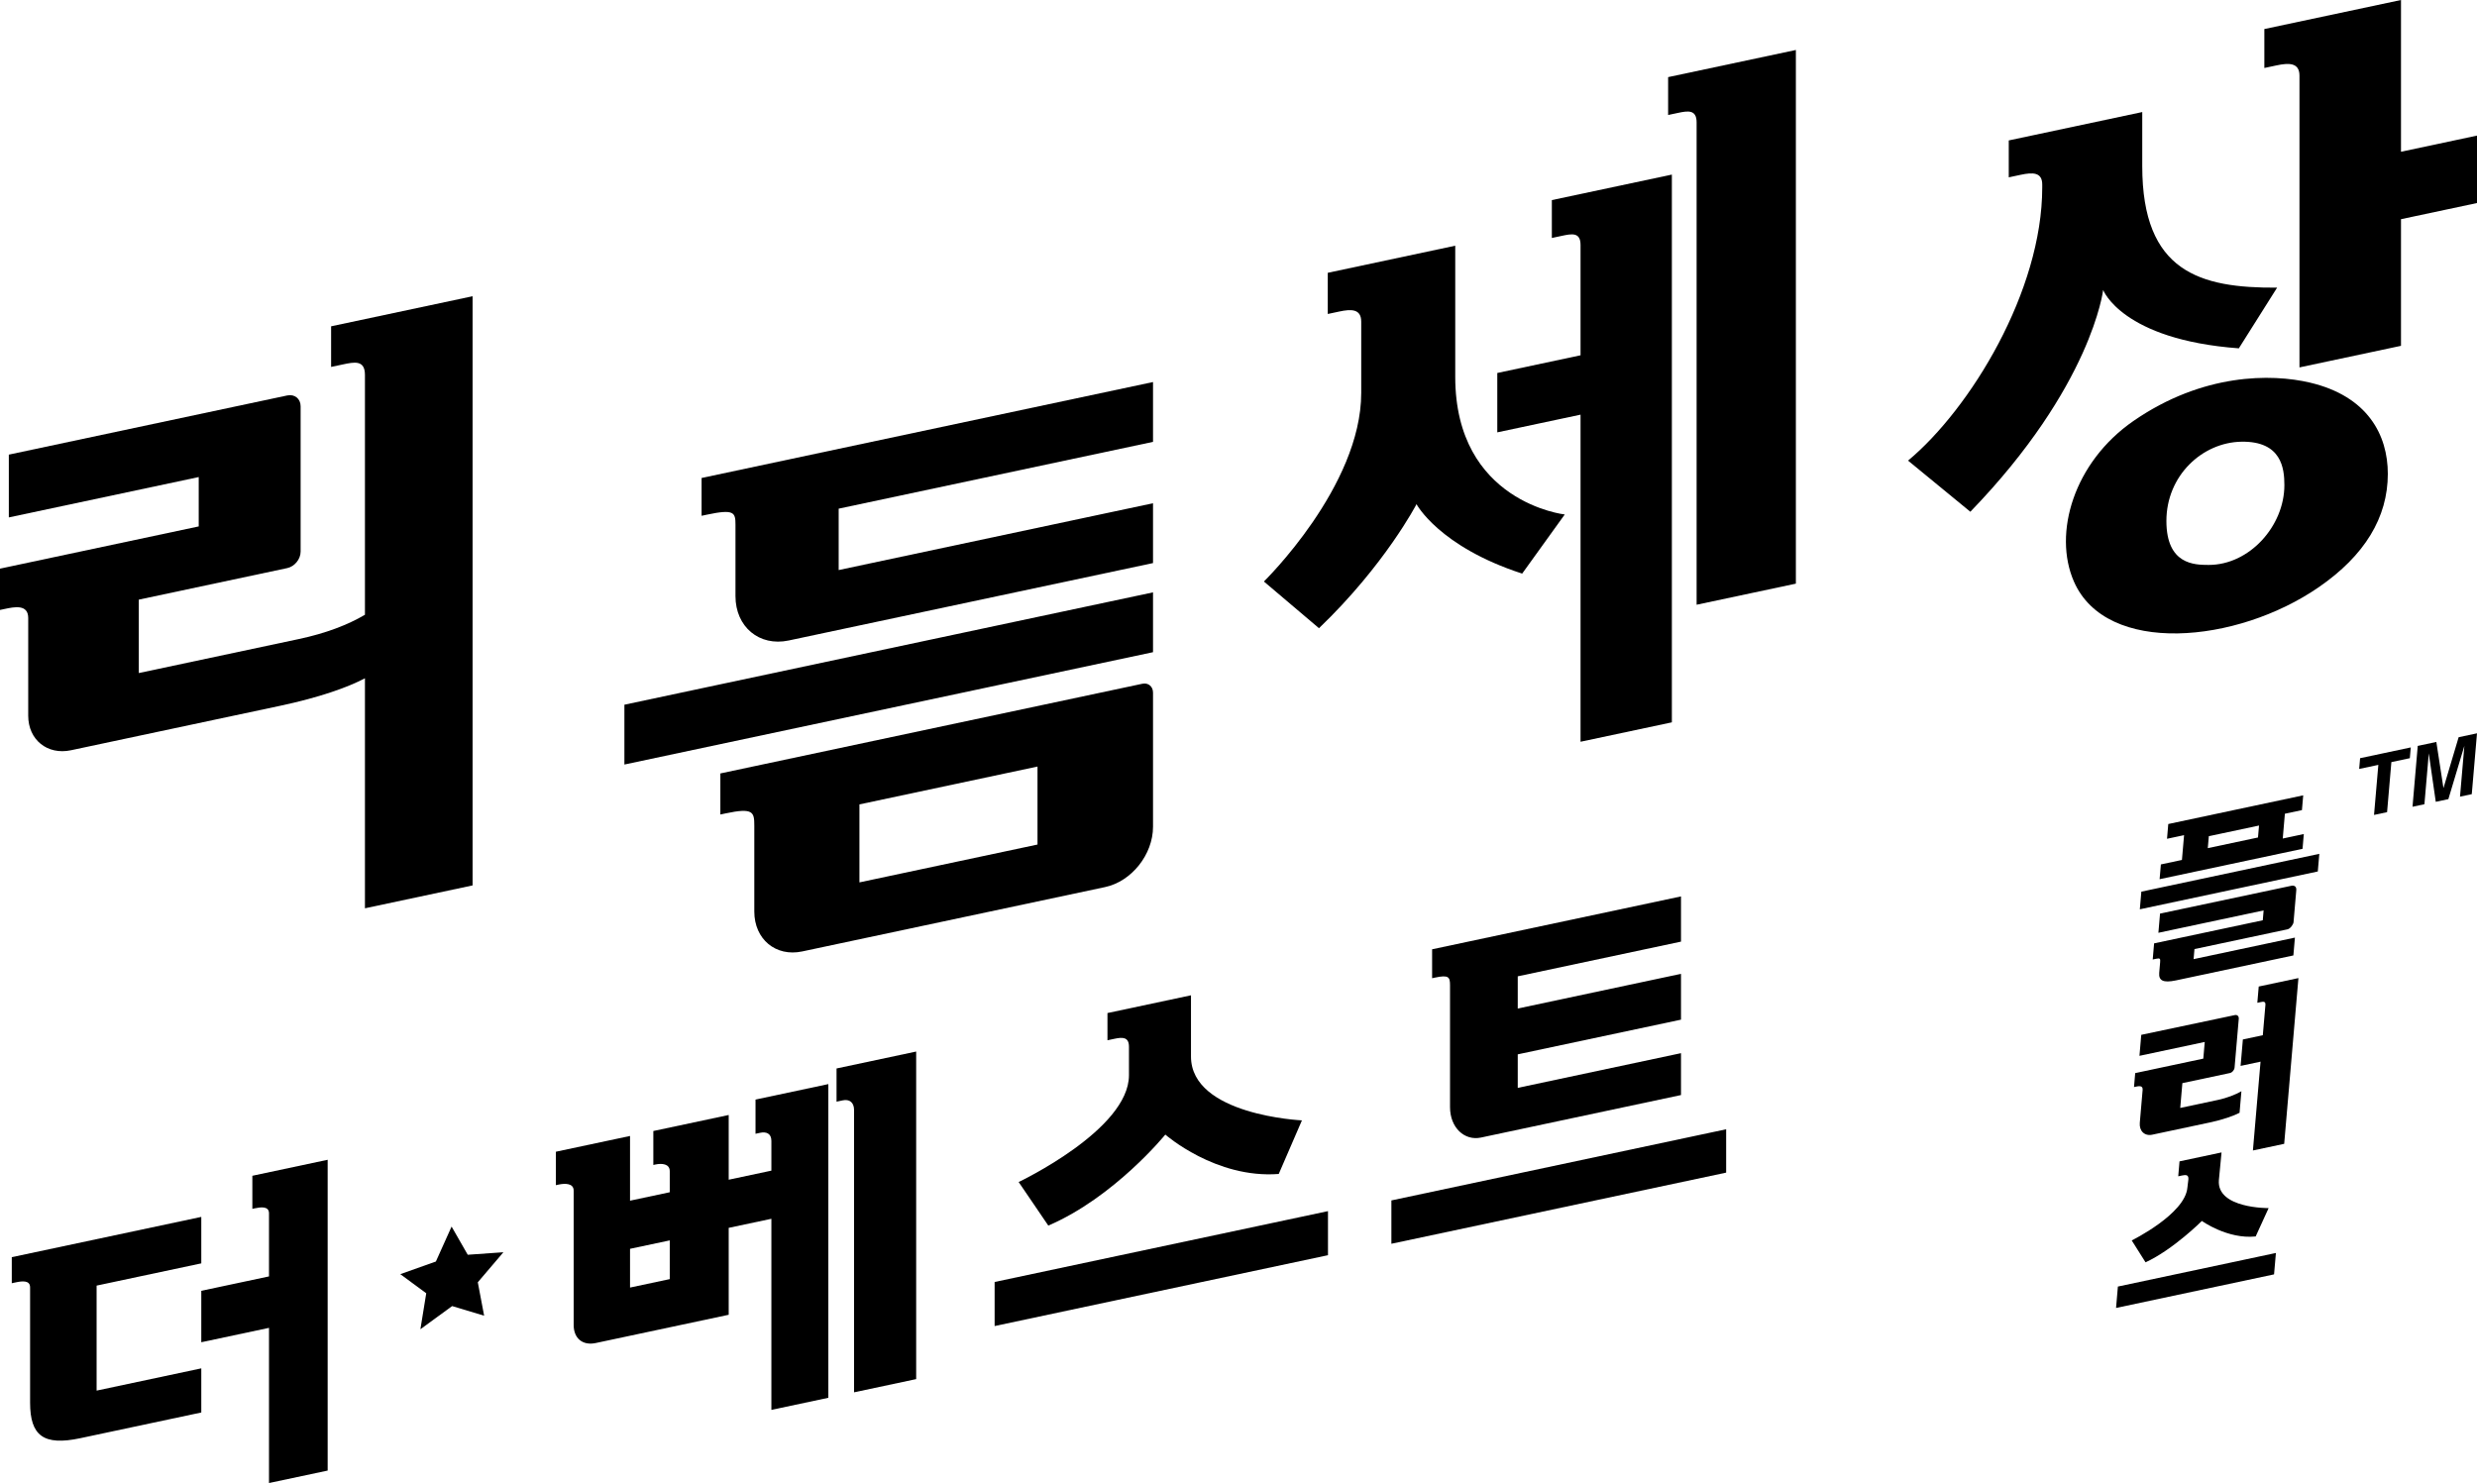
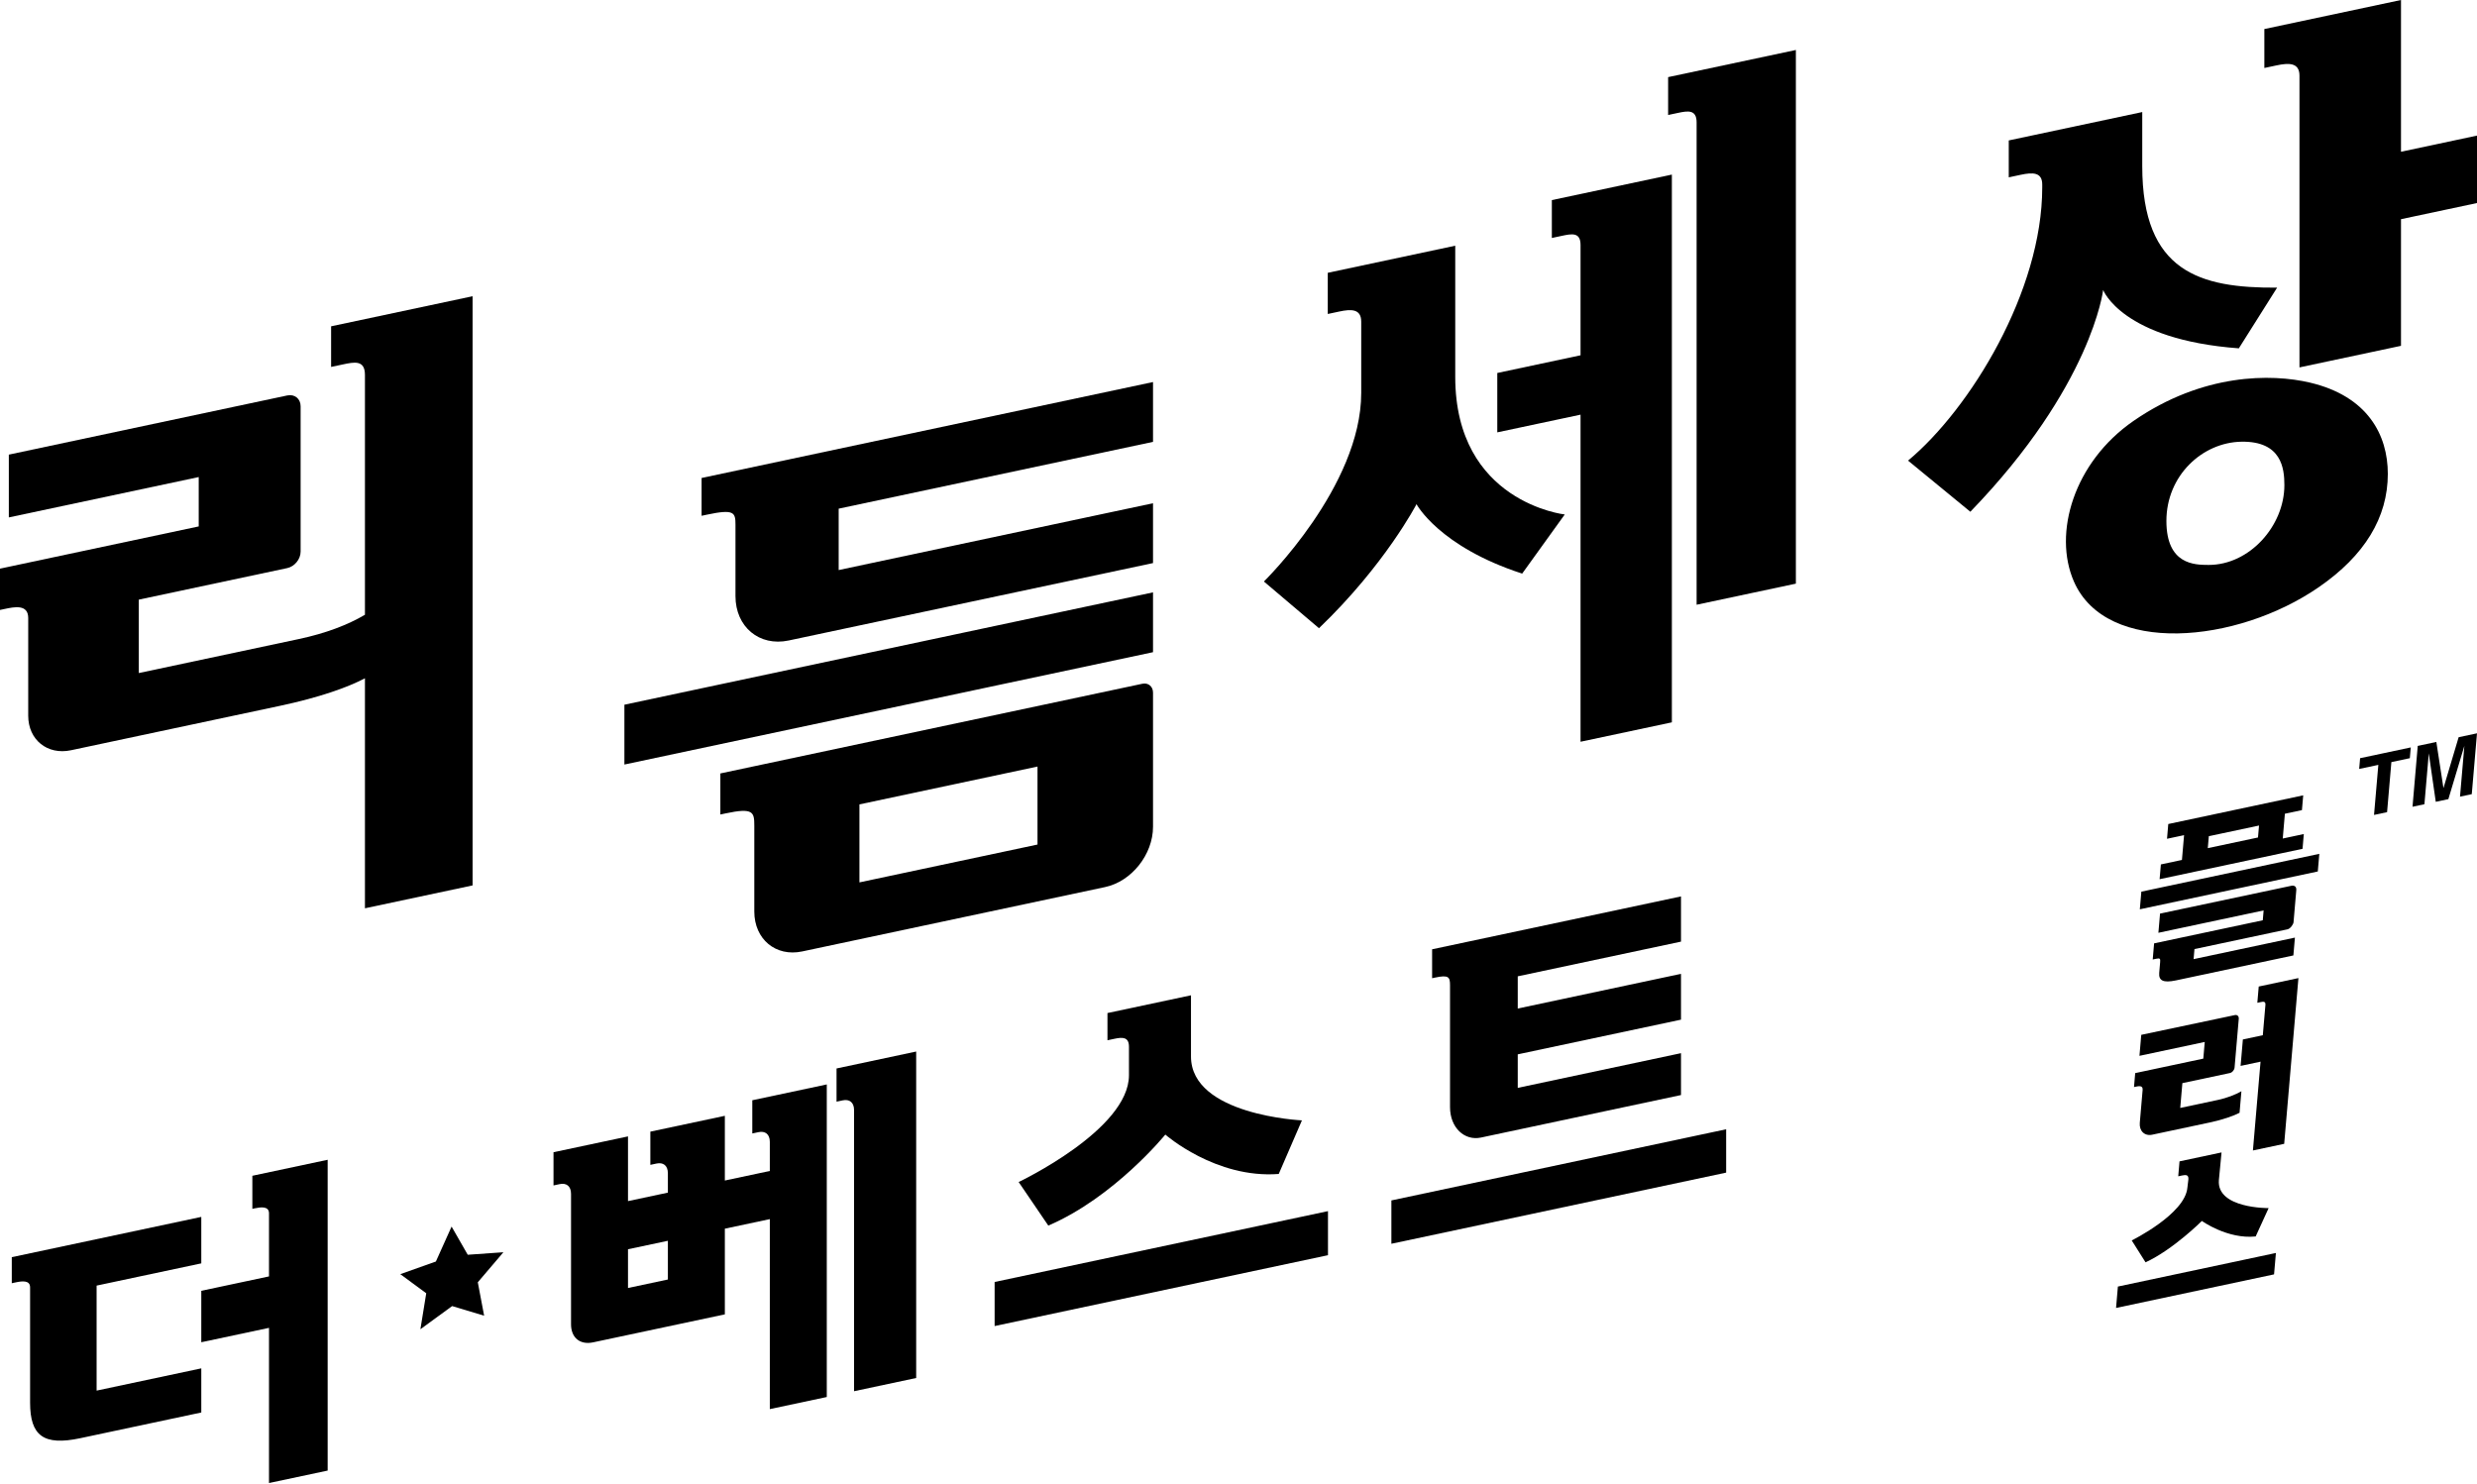
<svg xmlns="http://www.w3.org/2000/svg" version="1.1" id="svg1" width="666.667" height="399.208" viewBox="0 0 666.667 399.208">
  <defs id="defs1">
    <clipPath clipPathUnits="userSpaceOnUse" id="clipPath2">
      <path d="M 0,299.406 H 500 V 0 H 0 Z" transform="translate(-427.5117,-39.6673)" id="path2" />
    </clipPath>
    <clipPath clipPathUnits="userSpaceOnUse" id="clipPath4">
      <path d="M 0,299.406 H 500 V 0 H 0 Z" transform="translate(-455.9404,-100.2396)" id="path4" />
    </clipPath>
    <clipPath clipPathUnits="userSpaceOnUse" id="clipPath6">
      <path d="M 0,299.406 H 500 V 0 H 0 Z" transform="translate(-445.8672,-130.5892)" id="path6" />
    </clipPath>
    <clipPath clipPathUnits="userSpaceOnUse" id="clipPath8">
      <path d="M 0,299.406 H 500 V 0 H 0 Z" transform="translate(-280.8613,-57.057)" id="path8" />
    </clipPath>
    <clipPath clipPathUnits="userSpaceOnUse" id="clipPath10">
      <path d="M 0,299.406 H 500 V 0 H 0 Z" transform="translate(-200.772,-40.5902)" id="path10" />
    </clipPath>
    <clipPath clipPathUnits="userSpaceOnUse" id="clipPath12">
-       <path d="M 0,299.406 H 500 V 0 H 0 Z" transform="translate(-135.1953,-41.1693)" id="path12" />
+       <path d="M 0,299.406 H 500 V 0 H 0 Z" transform="translate(-126.7666,-47.1976)" id="path12" />
    </clipPath>
    <clipPath clipPathUnits="userSpaceOnUse" id="clipPath14">
      <path d="M 0,299.406 H 500 V 0 H 0 Z" transform="translate(-101.6162,-46.5941)" id="path14" />
    </clipPath>
    <clipPath clipPathUnits="userSpaceOnUse" id="clipPath16">
      <path d="M 0,299.406 H 500 V 0 H 0 Z" transform="translate(-50.939,-62.0335)" id="path16" />
    </clipPath>
    <clipPath clipPathUnits="userSpaceOnUse" id="clipPath18">
      <path d="M 0,299.406 H 500 V 0 H 0 Z" transform="translate(-424.5361,-240.8665)" id="path18" />
    </clipPath>
    <clipPath clipPathUnits="userSpaceOnUse" id="clipPath20">
      <path d="M 0,299.406 H 500 V 0 H 0 Z" transform="translate(-336.7227,-283.8353)" id="path20" />
    </clipPath>
    <clipPath clipPathUnits="userSpaceOnUse" id="clipPath22">
      <path d="M 0,299.406 H 500 V 0 H 0 Z" transform="translate(-169.292,-196.7127)" id="path22" />
    </clipPath>
    <clipPath clipPathUnits="userSpaceOnUse" id="clipPath24">
      <path d="M 0,299.406 H 500 V 0 H 0 Z" transform="translate(-66.8369,-233.5282)" id="path24" />
    </clipPath>
    <clipPath clipPathUnits="userSpaceOnUse" id="clipPath26">
      <path d="M 0,299.406 H 500 V 0 H 0 Z" transform="translate(-496.5693,-138.5711)" id="path26" />
    </clipPath>
  </defs>
  <g id="layer-MC0">
    <path id="path1" d="m 0,0 -0.371,-4.32 31.895,6.779 0.372,4.32 z m 30.426,15.837 -2.615,-5.721 c -5.681,-0.592 -10.857,3.131 -10.857,3.131 0,0 -5.827,-5.814 -11.373,-8.352 L 2.793,9.313 c 0,0 10.778,5.31 11.237,10.659 l 0.199,1.66 c 0.082,0.955 -0.509,0.954 -1.277,0.791 l -0.771,-0.164 0.258,3.017 8.483,1.803 -0.535,-5.577 c -0.496,-5.775 10.039,-5.665 10.039,-5.665" style="fill:#000000;fill-opacity:1;fill-rule:nonzero;stroke:none" transform="matrix(1.333333,0,0,-1.333333,570.0156,346.3183)" clip-path="url(#clipPath2)" />
    <path id="path3" d="m 0,0 -0.282,-3.286 0.585,0.124 c 0.582,0.124 1.115,0.237 1.047,-0.56 l -0.526,-6.111 -4.025,-0.855 -0.459,-5.337 4.026,0.856 -1.54,-17.931 6.313,1.342 2.874,33.461 z m -8.21,-22.889 c 1.746,0.372 3.569,1.075 4.714,1.747 l -0.374,-4.347 c -1.147,-0.609 -3.393,-1.401 -5.927,-1.939 l -11.7,-2.487 c -1.527,-0.324 -2.651,0.744 -2.51,2.387 l 0.572,6.663 c 0.082,0.958 -0.826,0.764 -1.438,0.635 l -0.304,-0.065 0.242,2.816 13.748,2.922 0.29,3.367 -13.178,-2.802 0.364,4.238 18.899,3.99 c 0.476,0.101 0.827,-0.233 0.783,-0.746 l -0.846,-9.842 c -0.044,-0.513 -0.467,-1.011 -0.943,-1.113 l -9.595,-2.039 -0.43,-5.007 z" style="fill:#000000;fill-opacity:1;fill-rule:nonzero;stroke:none" transform="matrix(1.333333,0,0,-1.333333,607.9205,265.5552)" clip-path="url(#clipPath4)" />
    <path id="path5" d="M 0,0 10.133,2.153 9.926,-0.26 -0.208,-2.414 Z m 14.922,-0.47 0.431,5.005 3.443,0.732 0.256,2.981 -27.237,-5.79 -0.255,-2.98 3.443,0.732 -0.43,-5.005 -4.251,-0.904 -0.257,-2.981 28.853,6.133 0.256,2.981 z m 7.381,-3.092 -35.925,-7.635 -0.306,-3.561 35.925,7.636 z m -4.925,-16.912 -0.31,-3.601 -23.69,-5.035 c -2.623,-0.558 -3.524,-0.029 -3.391,1.531 l 0.187,2.169 c 0.058,0.677 -0.016,0.835 -0.81,0.666 l -0.69,-0.147 0.279,3.253 21.938,4.663 0.17,1.989 -21.241,-4.515 0.333,3.876 26.479,5.609 c 0.619,0.131 1.089,-0.127 1.021,-0.908 l -0.555,-6.464 c -0.032,-0.363 -0.603,-1.282 -1.222,-1.414 l -18.775,-3.99 -0.174,-2.028 z" style="fill:#000000;fill-opacity:1;fill-rule:nonzero;stroke:none" transform="matrix(1.333333,0,0,-1.333333,594.4896,225.0891)" clip-path="url(#clipPath6)" />
    <path id="path7" d="M 0,0 V -8.752 L 67.575,5.611 v 8.752 z M 25.507,45.242 V 38.739 L 58.46,45.743 V 36.494 L 25.507,29.49 V 22.723 L 58.46,29.728 V 21.274 L 18.088,12.693 c -3.33,-0.708 -6.251,1.99 -6.251,6.145 v 24.593 c 0,1.666 -0.258,2.144 -3.025,1.556 L 8.22,44.861 v 5.836 l 50.24,10.679 v -9.129 z" style="fill:#000000;fill-opacity:1;fill-rule:nonzero;stroke:none" transform="matrix(1.333333,0,0,-1.333333,374.4817,323.132)" clip-path="url(#clipPath8)" />
    <path id="path9" d="M 0,0 V -8.896 L 67.291,5.407 v 8.896 z m 62.033,32.628 -4.682,-10.82 c -12.737,-0.982 -22.895,7.951 -22.895,7.951 0,0 -10.261,-12.645 -23.619,-18.374 l -5.986,8.796 c 0,0 22.266,10.548 22.266,21.559 v 5.753 c 0,1.967 -1.27,1.958 -2.89,1.613 l -1.45,-0.307 v 5.495 l 16.86,3.584 V 45.534 C 39.636,33.644 62.033,32.628 62.033,32.628" style="fill:#000000;fill-opacity:1;fill-rule:nonzero;stroke:none" transform="matrix(1.333333,0,0,-1.333333,267.696,345.0877)" clip-path="url(#clipPath10)" />
-     <path id="path11" d="m 0,0 -8.018,-1.704 v 7.82 L 0,7.82 Z m 17.311,29.343 0.926,0.196 c 1.227,0.262 2.276,-0.109 2.276,-1.641 V 21.9 L 11.898,20.069 V 33.135 L -3.315,29.9 v -6.852 l 0.445,0.095 C -1.643,23.403 0,23.32 0,21.788 V 17.54 l -8.018,-1.704 v 13.065 l -14.969,-3.182 v -6.752 l 0.562,0.12 c 1.227,0.261 3.028,0.316 3.028,-1.215 V -9.253 c 0,-2.728 1.826,-4.21 4.459,-3.65 l 26.836,5.705 V 10.35 l 8.615,1.83 V -26.4 l 11.499,2.443 V 39.372 L 17.311,36.247 Z m 32.43,16.601 v -66.132 l -12.536,-2.665 v 56.974 c 0,1.615 -0.983,2.246 -2.285,1.969 l -1.253,-0.267 v 6.705 z" style="fill:#000000;fill-opacity:1;fill-rule:nonzero;stroke:none" transform="matrix(1.333333,0,0,-1.333333,180.2604,344.3156)" clip-path="url(#clipPath12)" />
+     <path id="path11" d="M 0,0 8.05,1.711 V -6.108 L 0,-7.819 Z m 25.089,30.08 v -6.704 l 1.253,0.267 c 1.303,0.276 2.285,-0.355 2.285,-1.97 v -5.867 l -9.078,-1.93 V 26.94 L 4.512,23.744 V 17.04 l 1.253,0.267 C 7.068,17.583 8.05,16.953 8.05,15.337 V 11.432 L 0,9.721 v 13.064 l -15.037,-3.196 v -6.704 l 1.253,0.266 c 1.303,0.277 2.285,-0.353 2.285,-1.968 v -10e-4 -26.327 c 0,-2.728 1.826,-4.209 4.458,-3.649 l 26.59,5.651 V 4.155 l 9.078,1.93 v -38.357 l 11.499,2.444 v 63.104 z m 33.081,9.837 v -65.909 l -12.537,-2.665 v 56.75 c 0,1.615 -0.982,2.246 -2.284,1.969 L 42.095,29.795 V 36.5 Z" style="fill:#000000;fill-opacity:1;fill-rule:nonzero;stroke:none" transform="matrix(1.333333,0,0,-1.333333,169.0221,336.2779)" clip-path="url(#clipPath12)" />
    <path id="path13" d="m 0,0 -7.199,-0.506 -3.261,5.689 -3.171,-7.056 -7.184,-2.551 5.239,-3.854 -1.179,-7.265 6.409,4.674 6.455,-1.94 -1.278,6.744 z" style="fill:#000000;fill-opacity:1;fill-rule:nonzero;stroke:none" transform="matrix(1.333333,0,0,-1.333333,135.4883,337.0825)" clip-path="url(#clipPath14)" />
    <path id="path15" d="m 0,0 v -6.677 l 0.479,0.102 c 1.216,0.259 2.882,0.489 2.882,-1.004 v -12.739 l -13.669,-2.907 v -10.384 l 13.669,2.905 v -31.329 l 11.84,2.516 V 3.23 Z m -31.438,-43.373 21.13,4.491 v -8.908 l -24.419,-5.19 c -7.39,-1.571 -10.138,0.463 -10.138,7.187 v 23.271 c -10e-4,1.491 -1.666,1.26 -2.882,1.002 l -0.813,-0.172 v 5.258 l 38.252,8.131 v -9.381 l -21.13,-4.491 z" style="fill:#000000;fill-opacity:1;fill-rule:nonzero;stroke:none" transform="matrix(1.333333,0,0,-1.333333,67.91867,316.4967)" clip-path="url(#clipPath16)" />
    <path id="path17" d="m 0,0 c 0,0 -2.251,-19.384 -26.807,-44.776 l -12.573,10.324 c 12.583,10.487 27.084,34.215 27.084,55.146 v 0.591 c 0,2.514 -1.929,2.48 -4.33,1.969 l -2.427,-0.516 v 7.451 L 7.893,35.917 V 24.985 C 7.893,3.608 19.583,0.364 35.115,0.467 L 27.389,-11.785 C 3.786,-10.038 0,0 0,0 M 75.464,31.163 V 17.549 L 60.122,14.288 v -25.566 l -20.493,-4.356 v 58.907 c 0,2.653 -2.159,2.59 -4.618,2.067 l -2.472,-0.525 v 7.861 l 27.583,5.863 V 27.902 Z M 21.269,-55.511 c -2.797,0.01 -8.502,0.029 -8.502,8.877 0,9.17 7.257,15.867 15.148,15.998 8.099,0.135 8.668,-5.392 8.668,-8.762 0,-8.261 -7.058,-16.141 -15.314,-16.113 m 20.493,36.803 c -7.804,1.846 -21.676,1.915 -35.642,-7.738 -12.046,-8.325 -16.29,-22.688 -12.012,-32.44 6.556,-14.945 32.838,-12.555 49.426,-1.114 9.269,6.394 13.929,14.072 13.929,22.875 0,7.858 -4.065,15.667 -15.701,18.417" style="fill:#000000;fill-opacity:1;fill-rule:nonzero;stroke:none" transform="matrix(1.333333,0,0,-1.333333,566.0481,78.05267)" clip-path="url(#clipPath18)" />
    <path id="path19" d="m 0,0 v -7.646 l 1.993,0.423 c 1.985,0.422 3.758,0.714 3.758,-1.918 v -97.377 l 20.037,4.259 V 5.481 Z m -23.472,-24.827 v -7.646 l 1.993,0.424 c 1.984,0.422 3.8,0.807 3.8,-1.825 v -22.283 l -16.805,-3.572 v -11.987 l 16.805,3.572 v -66.035 l 18.434,3.919 v 110.583 z m 2.606,-63.467 -8.596,-11.938 c -16.791,5.454 -21.326,14.019 -21.326,14.019 0,0 -6.358,-12.27 -19.689,-25.042 l -11.119,9.429 c 0,0 19.646,19.163 19.646,38.071 v 14.391 c 0,2.632 -2.083,2.538 -4.413,2.043 l -2.34,-0.498 v 8.315 l 25.731,5.47 V -60.51 c 0,-25.35 22.106,-27.784 22.106,-27.784" style="fill:#000000;fill-opacity:1;fill-rule:nonzero;stroke:none" transform="matrix(1.333333,0,0,-1.333333,448.9636,20.76093)" clip-path="url(#clipPath20)" />
    <path id="path21" d="M 0,0 V -12.394 L 63.454,1.094 v -12.076 l -73.538,-15.631 c -5.936,-1.262 -10.747,2.748 -10.747,8.955 v 14.387 c 0,2.49 -0.218,3.24 -5.785,2.057 L -27.67,-1.438 V 6.195 L 63.454,25.564 V 13.488 Z M 63.454,-16.898 V -28.974 L -43.252,-51.655 v 12.076 z M 40.136,-67.809 4.191,-75.45 v 15.746 l 35.945,7.641 z m 21.169,32.462 -85.187,-18.107 v -8.292 l 1.056,0.225 c 5.575,1.185 5.794,0.273 5.794,-2.458 v -17.352 c 0,-5.586 4.33,-9.195 9.672,-8.059 l 61.142,12.996 c 5.342,1.136 9.672,6.585 9.672,12.171 v 27.085 c 0,1.242 -0.962,2.043 -2.149,1.791" style="fill:#000000;fill-opacity:1;fill-rule:nonzero;stroke:none" transform="matrix(1.333333,0,0,-1.333333,225.7227,136.9244)" clip-path="url(#clipPath22)" />
    <path id="path23" d="m 0,0 v -8.2 l 2.349,0.499 c 2.339,0.497 4.48,0.953 4.48,-2.107 v -48.429 c -3.455,-2.031 -7.88,-3.739 -13.335,-4.898 l -32.311,-6.868 v 14.823 l 29.962,6.368 c 1.492,0.317 2.7,1.807 2.7,3.326 v 29.347 c 0,1.52 -1.208,2.495 -2.7,2.179 l -56.2,-11.946 v -12.675 l 38.331,8.148 v -9.966 l -40.113,-8.526 v -8.338 l 0.947,0.201 c 1.913,0.407 4.749,1.01 4.749,-1.825 v -19.729 c 0,-4.863 3.867,-7.984 8.638,-6.97 l 42.191,8.968 c 7.915,1.682 13.659,3.719 17.141,5.558 v -46.435 l 21.73,4.62 V 6.071 Z" style="fill:#000000;fill-opacity:1;fill-rule:nonzero;stroke:none" transform="matrix(1.333333,0,0,-1.333333,89.11587,87.83707)" clip-path="url(#clipPath24)" />
    <path id="path25" d="m 0,0 0.882,10.261 -3.23,-10.76 -2.543,-0.541 -1.41,9.774 -0.882,-10.26 -2.403,-0.512 1.055,12.284 3.755,0.798 L -3.349,1.782 -3.32,1.788 -0.275,12 3.431,12.789 2.376,0.505 Z m -17.354,-3.689 0.869,10.106 -3.868,-0.822 0.187,2.171 10.228,2.174 -0.187,-2.172 -3.728,-0.792 -0.868,-10.105 z" style="fill:#000000;fill-opacity:1;fill-rule:nonzero;stroke:none" transform="matrix(1.333333,0,0,-1.333333,662.0924,214.4465)" clip-path="url(#clipPath26)" />
  </g>
</svg>
